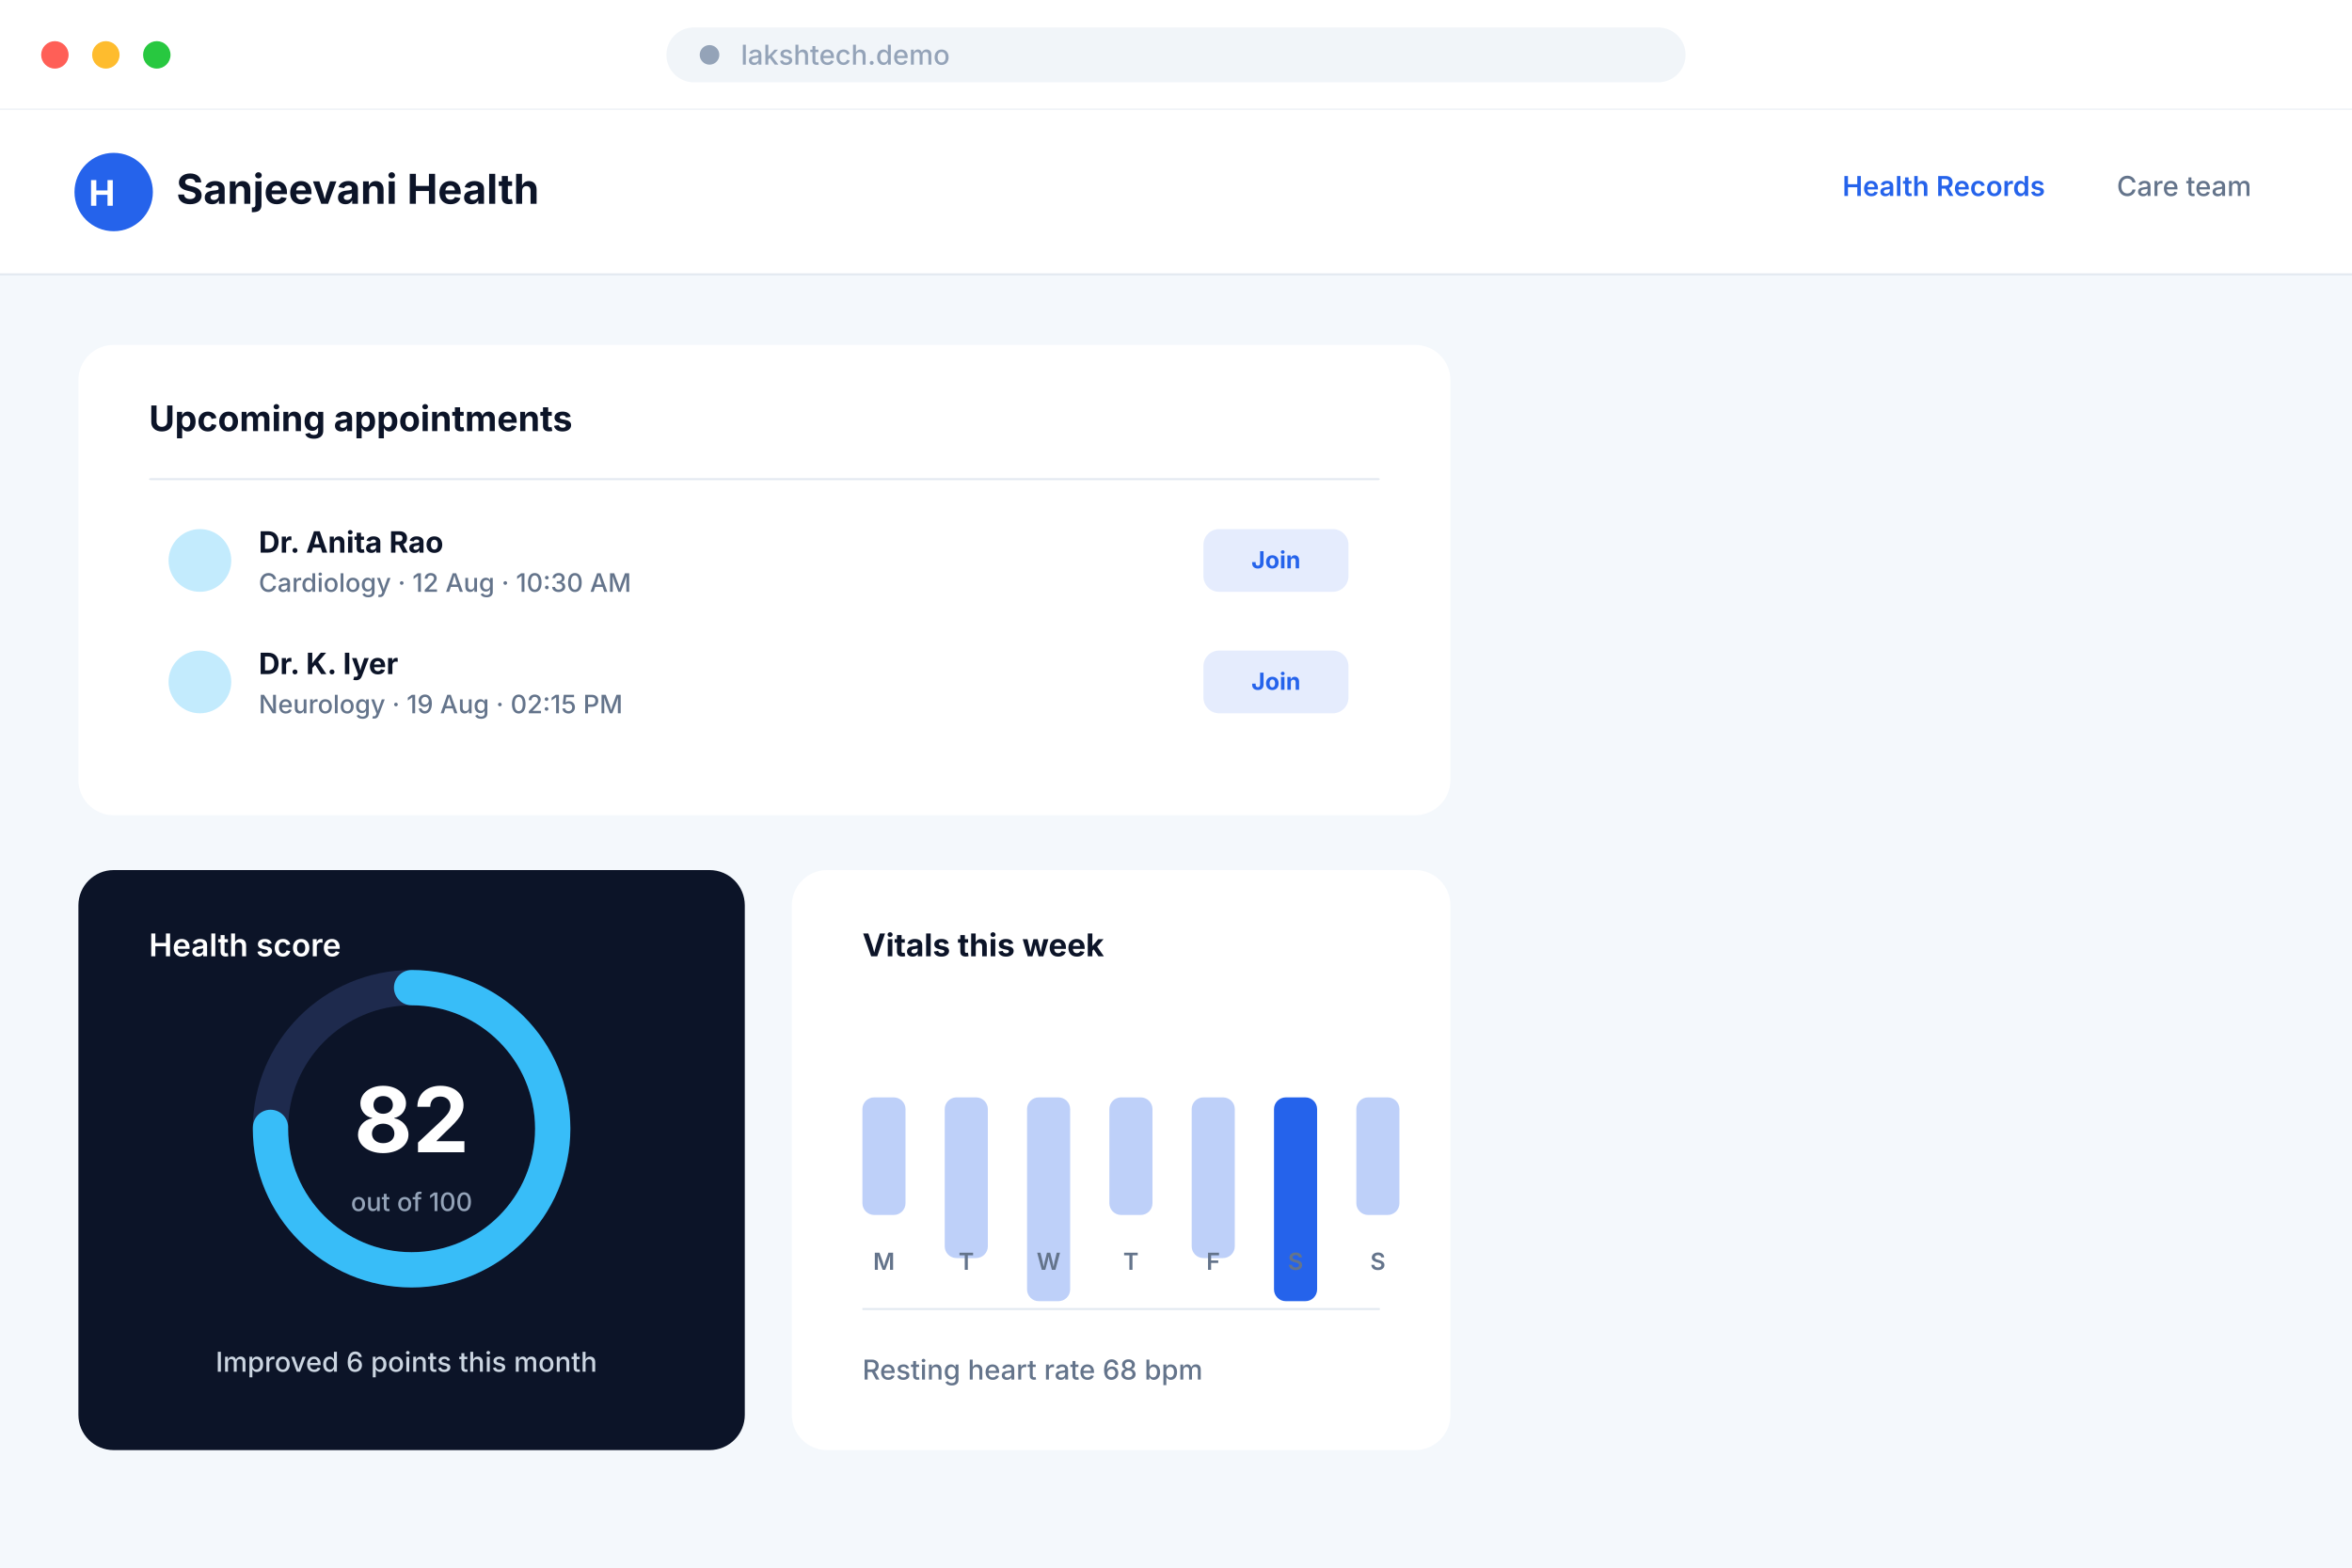
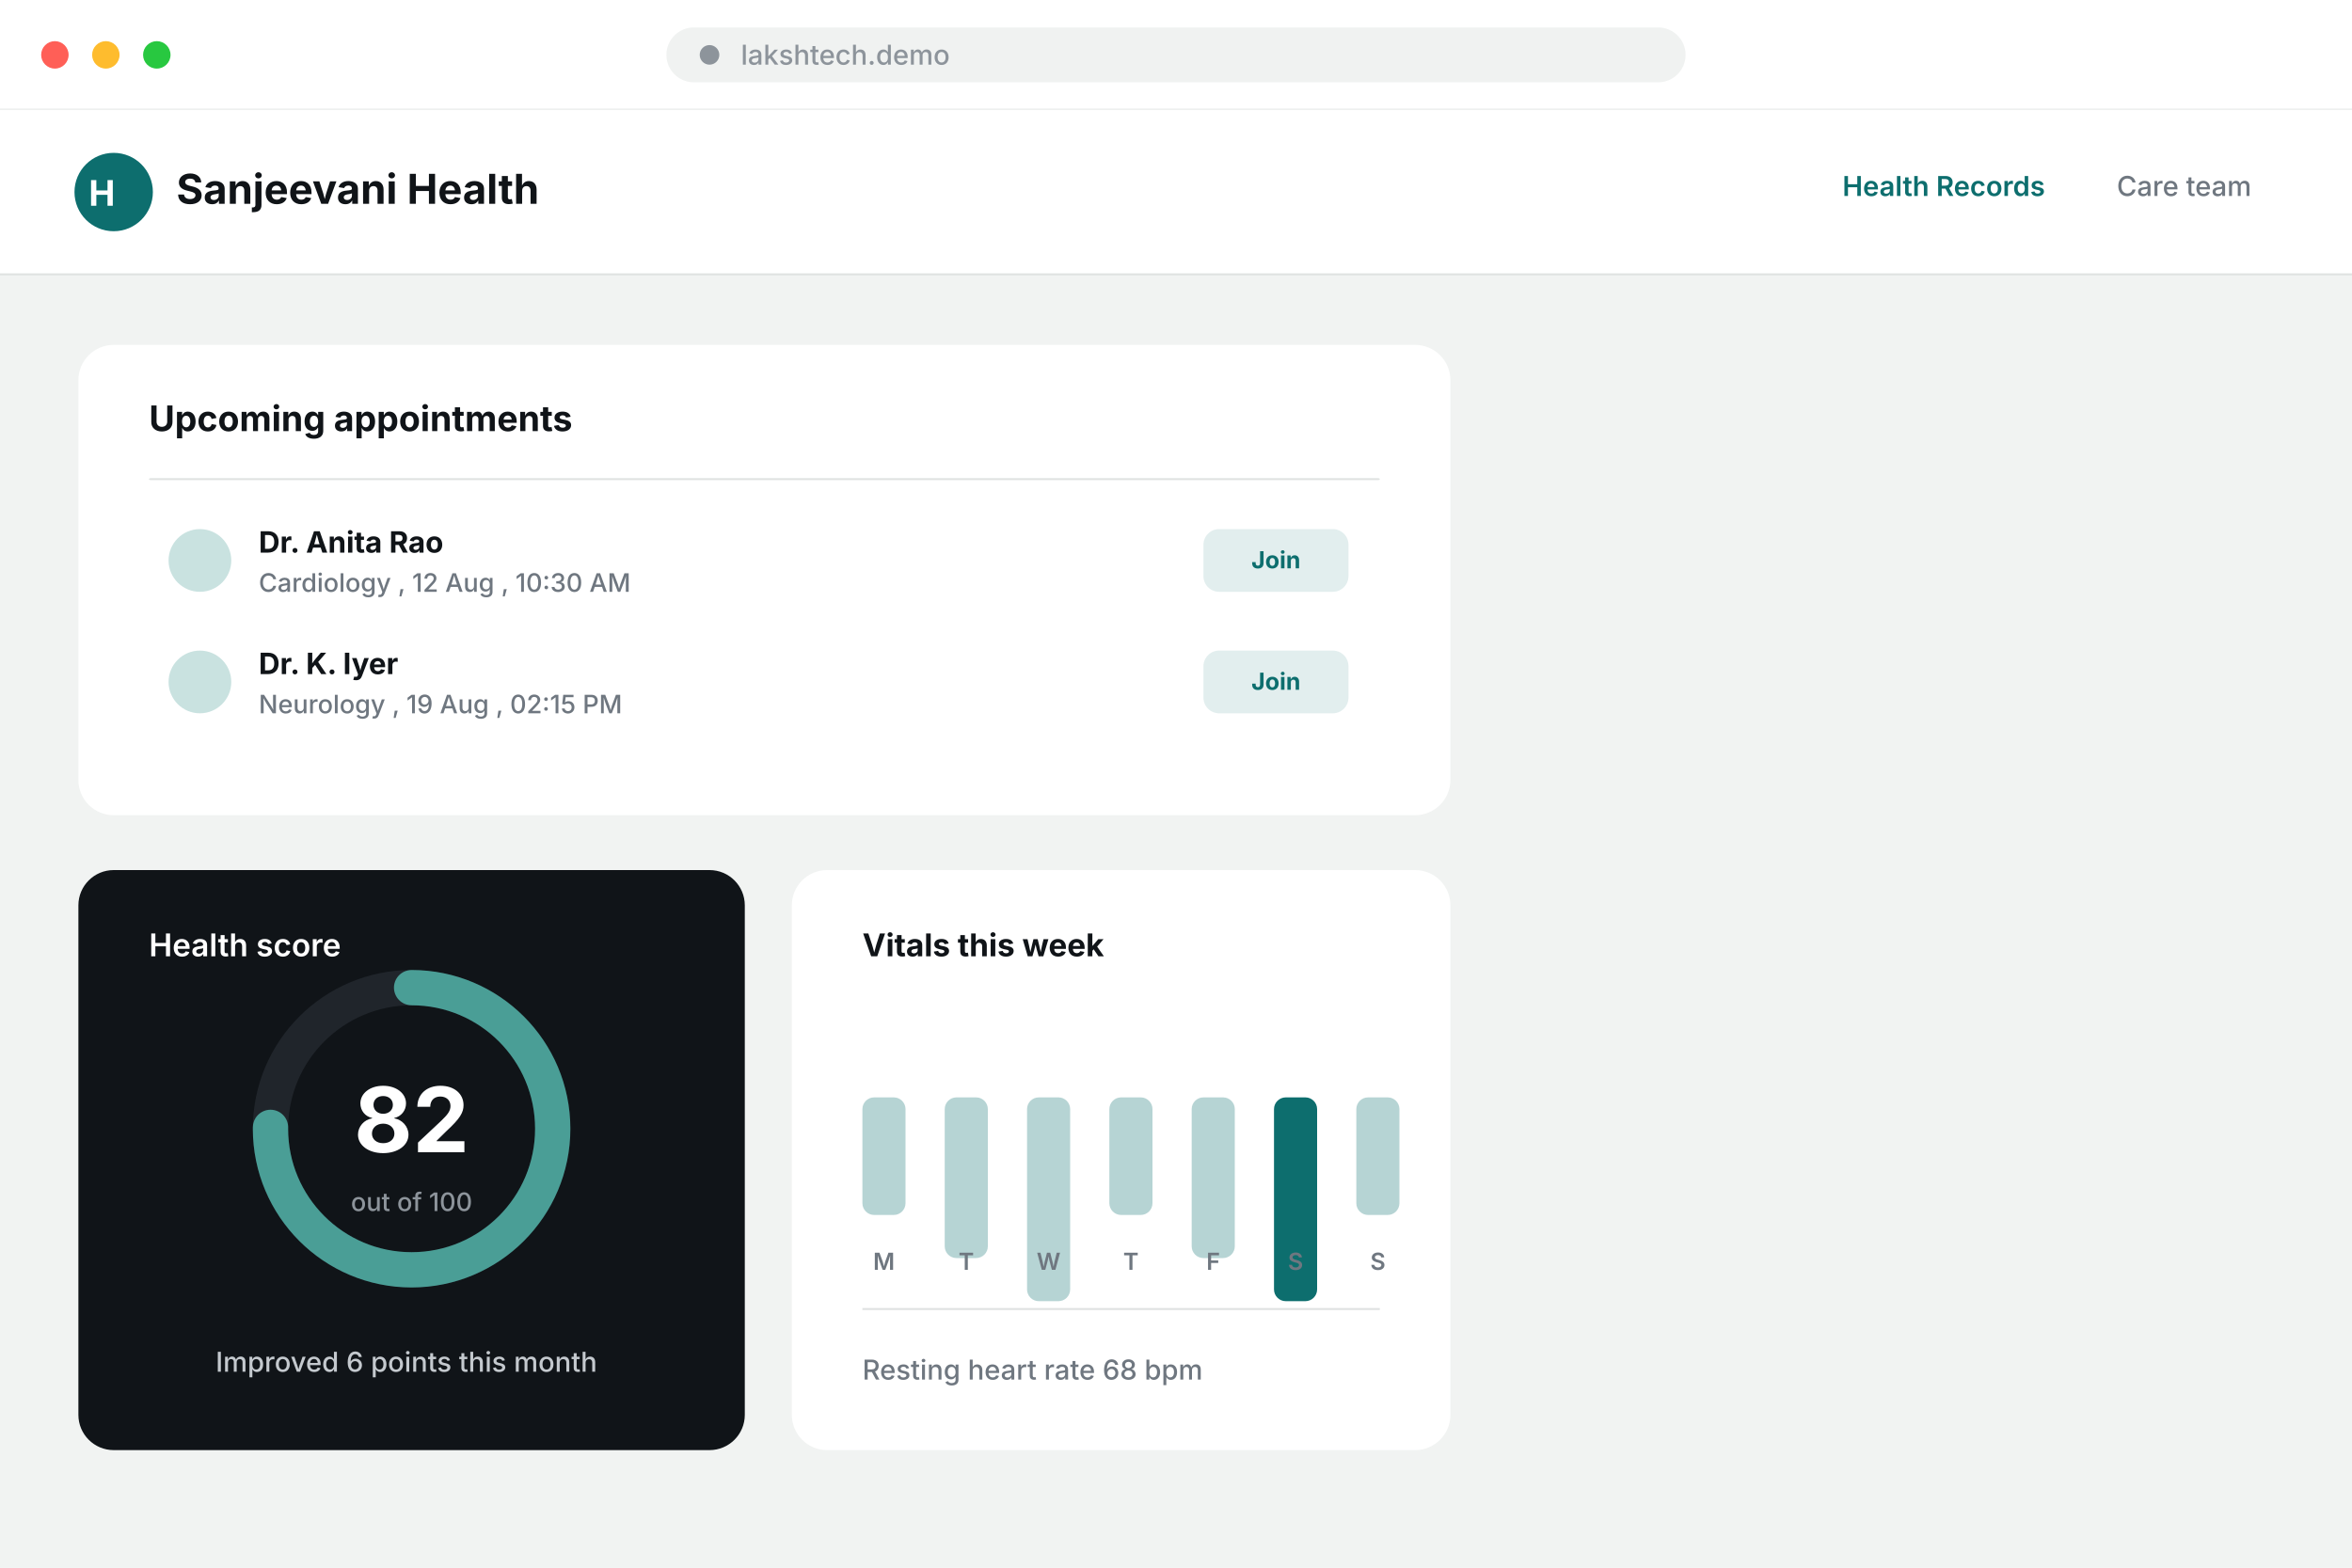
<svg xmlns="http://www.w3.org/2000/svg" viewBox="0 0 1200 800" width="1200" height="800" role="img" aria-label="sanjeevani-health interface mockup">
-   <rect x="0" y="0" width="1200" height="800" rx="0" fill="#F0F9FF" />
+   <rect x="0" y="0" width="1200" height="800" rx="0" fill="#eaf2f1" />
  <defs>
    <linearGradient id="bgGrad" x1="0" y1="0" x2="1" y2="1">
-       <stop offset="0%" stop-color="#F0F9FF" />
+       <stop offset="0%" stop-color="#eaf2f1" />
      <stop offset="100%" stop-color="#FFFFFF" />
    </linearGradient>
  </defs>
  <rect x="0" y="0" width="1200" height="800" rx="0" fill="url(#bgGrad)" />
-   <rect x="0" y="0" width="1200" height="800" rx="0" fill="#F7F9FC" />
+   <rect x="0" y="0" width="1200" height="800" rx="0" fill="#f4f5f4" />
  <rect x="0" y="0" width="1200" height="56" rx="0" fill="#FFFFFF" />
-   <line x1="0" y1="56" x2="1200" y2="56" stroke="#E2E8F0" stroke-width="1" />
+   <line x1="0" y1="56" x2="1200" y2="56" stroke="#dfe2e1" stroke-width="1" />
  <circle cx="28" cy="28" r="7" fill="#FF5F57" />
  <circle cx="54" cy="28" r="7" fill="#FEBC2E" />
  <circle cx="80" cy="28" r="7" fill="#28C840" />
-   <rect x="340" y="14" width="520" height="28" rx="14" fill="#F1F5F9" />
-   <circle cx="362" cy="28" r="5" fill="#94A3B8" />
-   <text x="378" y="33" font-family="Inter, Segoe UI, Arial, sans-serif" font-size="14" font-weight="500" fill="#94A3B8" text-anchor="start">lakshtech.demo</text>
-   <rect x="0" y="56" width="1200" height="744" rx="0" fill="#F4F8FC" />
+   <rect x="340" y="14" width="520" height="28" rx="14" fill="#f0f2f1" />
+   <circle cx="362" cy="28" r="5" fill="#8d949b" />
+   <text x="378" y="33" font-family="Inter, Segoe UI, Arial, sans-serif" font-size="14" font-weight="500" fill="#8d949b" text-anchor="start">lakshtech.demo</text>
+   <rect x="0" y="56" width="1200" height="744" rx="0" fill="#f1f3f2" />
  <rect x="0" y="56" width="1200" height="84" rx="0" fill="#FFFFFF" />
-   <line x1="0" y1="140" x2="1200" y2="140" stroke="#E2E8F0" stroke-width="1" />
-   <circle cx="58" cy="98" r="20" fill="#2563EB" />
+   <line x1="0" y1="140" x2="1200" y2="140" stroke="#dfe2e1" stroke-width="1" />
+   <circle cx="58" cy="98" r="20" fill="#0d6e6e" />
  <text x="52" y="105" font-family="Inter, Segoe UI, Arial, sans-serif" font-size="18" font-weight="700" fill="#FFFFFF" text-anchor="middle">H</text>
-   <text x="90" y="104" font-family="Inter, Segoe UI, Arial, sans-serif" font-size="21" font-weight="700" fill="#0C1428" text-anchor="start">Sanjeevani Health</text>
-   <text x="940" y="100" font-family="Inter, Segoe UI, Arial, sans-serif" font-size="14" font-weight="600" fill="#2563EB" text-anchor="start">Health Records</text>
-   <text x="1080" y="100" font-family="Inter, Segoe UI, Arial, sans-serif" font-size="14" font-weight="500" fill="#64748B" text-anchor="start">Care team</text>
+   <text x="90" y="104" font-family="Inter, Segoe UI, Arial, sans-serif" font-size="21" font-weight="700" fill="#101418" text-anchor="start">Sanjeevani Health</text>
+   <text x="940" y="100" font-family="Inter, Segoe UI, Arial, sans-serif" font-size="14" font-weight="600" fill="#0d6e6e" text-anchor="start">Health Records</text>
+   <text x="1080" y="100" font-family="Inter, Segoe UI, Arial, sans-serif" font-size="14" font-weight="500" fill="#6f7780" text-anchor="start">Care team</text>
  <rect x="40" y="176" width="700" height="240" rx="18" fill="#FFFFFF" />
-   <text x="76" y="220" font-family="Inter, Segoe UI, Arial, sans-serif" font-size="18" font-weight="700" fill="#0C1428" text-anchor="start">Upcoming appointments</text>
-   <rect x="76" y="244" width="628" height="1" rx="1" fill="#E2E8F0" />
-   <circle cx="102" cy="286" r="16" fill="rgba(56,189,248,.3)" />
-   <text x="132" y="282" font-family="Inter, Segoe UI, Arial, sans-serif" font-size="15" font-weight="700" fill="#0C1428" text-anchor="start">Dr. Anita Rao</text>
-   <text x="132" y="302" font-family="Inter, Segoe UI, Arial, sans-serif" font-size="13" font-weight="500" fill="#64748B" text-anchor="start">Cardiology · 12 Aug · 10:30 AM</text>
-   <rect x="614" y="270" width="74" height="32" rx="8" fill="rgba(37,99,235,.12)" />
-   <text x="651" y="290" font-family="Inter, Segoe UI, Arial, sans-serif" font-size="12" font-weight="700" fill="#2563EB" text-anchor="middle">Join</text>
-   <circle cx="102" cy="348" r="16" fill="rgba(56,189,248,.3)" />
-   <text x="132" y="344" font-family="Inter, Segoe UI, Arial, sans-serif" font-size="15" font-weight="700" fill="#0C1428" text-anchor="start">Dr. K. Iyer</text>
-   <text x="132" y="364" font-family="Inter, Segoe UI, Arial, sans-serif" font-size="13" font-weight="500" fill="#64748B" text-anchor="start">Neurology · 19 Aug · 02:15 PM</text>
-   <rect x="614" y="332" width="74" height="32" rx="8" fill="rgba(37,99,235,.12)" />
-   <text x="651" y="352" font-family="Inter, Segoe UI, Arial, sans-serif" font-size="12" font-weight="700" fill="#2563EB" text-anchor="middle">Join</text>
-   <rect x="40" y="444" width="340" height="296" rx="18" fill="#0C1428" />
+   <text x="76" y="220" font-family="Inter, Segoe UI, Arial, sans-serif" font-size="18" font-weight="700" fill="#101418" text-anchor="start">Upcoming appointments</text>
+   <rect x="76" y="244" width="628" height="1" rx="1" fill="#dfe2e1" />
+   <circle cx="102" cy="286" r="16" fill="rgba(74,158,150,.3)" />
+   <text x="132" y="282" font-family="Inter, Segoe UI, Arial, sans-serif" font-size="15" font-weight="700" fill="#101418" text-anchor="start">Dr. Anita Rao</text>
+   <text x="132" y="302" font-family="Inter, Segoe UI, Arial, sans-serif" font-size="13" font-weight="500" fill="#6f7780" text-anchor="start">Cardiology , 12 Aug , 10:30 AM</text>
+   <rect x="614" y="270" width="74" height="32" rx="8" fill="rgba(13,110,110,.12)" />
+   <text x="651" y="290" font-family="Inter, Segoe UI, Arial, sans-serif" font-size="12" font-weight="700" fill="#0d6e6e" text-anchor="middle">Join</text>
+   <circle cx="102" cy="348" r="16" fill="rgba(74,158,150,.3)" />
+   <text x="132" y="344" font-family="Inter, Segoe UI, Arial, sans-serif" font-size="15" font-weight="700" fill="#101418" text-anchor="start">Dr. K. Iyer</text>
+   <text x="132" y="364" font-family="Inter, Segoe UI, Arial, sans-serif" font-size="13" font-weight="500" fill="#6f7780" text-anchor="start">Neurology , 19 Aug , 02:15 PM</text>
+   <rect x="614" y="332" width="74" height="32" rx="8" fill="rgba(13,110,110,.12)" />
+   <text x="651" y="352" font-family="Inter, Segoe UI, Arial, sans-serif" font-size="12" font-weight="700" fill="#0d6e6e" text-anchor="middle">Join</text>
+   <rect x="40" y="444" width="340" height="296" rx="18" fill="#101418" />
  <text x="76" y="488" font-family="Inter, Segoe UI, Arial, sans-serif" font-size="16" font-weight="600" fill="#FFFFFF" text-anchor="start">Health score</text>
-   <circle cx="210" cy="576" r="72" fill="none" stroke="#1E2A4D" stroke-width="18" />
-   <circle cx="210" cy="576" r="72" fill="none" stroke="#38BDF8" stroke-width="18" stroke-linecap="round" stroke-dasharray="340 452" transform="rotate(-90 210 576)" />
+   <circle cx="210" cy="576" r="72" fill="none" stroke="#20252b" stroke-width="18" />
+   <circle cx="210" cy="576" r="72" fill="none" stroke="#4a9e96" stroke-width="18" stroke-linecap="round" stroke-dasharray="340 452" transform="rotate(-90 210 576)" />
  <text x="210" y="588" font-family="Inter, Segoe UI, Arial, sans-serif" font-size="46" font-weight="700" fill="#FFFFFF" text-anchor="middle">82</text>
-   <text x="210" y="618" font-family="Inter, Segoe UI, Arial, sans-serif" font-size="13" font-weight="500" fill="#94A3B8" text-anchor="middle">out of 100</text>
-   <text x="110" y="700" font-family="Inter, Segoe UI, Arial, sans-serif" font-size="14" font-weight="500" fill="#CBD5E1" text-anchor="start">Improved 6 points this month</text>
+   <text x="210" y="618" font-family="Inter, Segoe UI, Arial, sans-serif" font-size="13" font-weight="500" fill="#8d949b" text-anchor="middle">out of 100</text>
+   <text x="110" y="700" font-family="Inter, Segoe UI, Arial, sans-serif" font-size="14" font-weight="500" fill="#c4c9ce" text-anchor="start">Improved 6 points this month</text>
  <rect x="404" y="444" width="336" height="296" rx="18" fill="#FFFFFF" />
-   <text x="440" y="488" font-family="Inter, Segoe UI, Arial, sans-serif" font-size="16" font-weight="700" fill="#0C1428" text-anchor="start">Vitals this week</text>
-   <rect x="440" y="560" width="22" height="60" rx="6" fill="rgba(37,99,235,.3)" />
-   <text x="451" y="648" font-family="Inter, Segoe UI, Arial, sans-serif" font-size="12" font-weight="600" fill="#64748B" text-anchor="middle">M</text>
-   <rect x="482" y="560" width="22" height="82" rx="6" fill="rgba(37,99,235,.3)" />
-   <text x="493" y="648" font-family="Inter, Segoe UI, Arial, sans-serif" font-size="12" font-weight="600" fill="#64748B" text-anchor="middle">T</text>
-   <rect x="524" y="560" width="22" height="104" rx="6" fill="rgba(37,99,235,.3)" />
-   <text x="535" y="648" font-family="Inter, Segoe UI, Arial, sans-serif" font-size="12" font-weight="600" fill="#64748B" text-anchor="middle">W</text>
-   <rect x="566" y="560" width="22" height="60" rx="6" fill="rgba(37,99,235,.3)" />
-   <text x="577" y="648" font-family="Inter, Segoe UI, Arial, sans-serif" font-size="12" font-weight="600" fill="#64748B" text-anchor="middle">T</text>
-   <rect x="608" y="560" width="22" height="82" rx="6" fill="rgba(37,99,235,.3)" />
-   <text x="619" y="648" font-family="Inter, Segoe UI, Arial, sans-serif" font-size="12" font-weight="600" fill="#64748B" text-anchor="middle">F</text>
-   <rect x="650" y="560" width="22" height="104" rx="6" fill="#2563EB" />
-   <text x="661" y="648" font-family="Inter, Segoe UI, Arial, sans-serif" font-size="12" font-weight="600" fill="#64748B" text-anchor="middle">S</text>
-   <rect x="692" y="560" width="22" height="60" rx="6" fill="rgba(37,99,235,.3)" />
-   <text x="703" y="648" font-family="Inter, Segoe UI, Arial, sans-serif" font-size="12" font-weight="600" fill="#64748B" text-anchor="middle">S</text>
-   <line x1="440" y1="668" x2="704" y2="668" stroke="#E2E8F0" stroke-width="1" />
-   <text x="440" y="704" font-family="Inter, Segoe UI, Arial, sans-serif" font-size="14" font-weight="500" fill="#64748B" text-anchor="start">Resting heart rate 68 bpm</text>
+   <text x="440" y="488" font-family="Inter, Segoe UI, Arial, sans-serif" font-size="16" font-weight="700" fill="#101418" text-anchor="start">Vitals this week</text>
+   <rect x="440" y="560" width="22" height="60" rx="6" fill="rgba(13,110,110,.3)" />
+   <text x="451" y="648" font-family="Inter, Segoe UI, Arial, sans-serif" font-size="12" font-weight="600" fill="#6f7780" text-anchor="middle">M</text>
+   <rect x="482" y="560" width="22" height="82" rx="6" fill="rgba(13,110,110,.3)" />
+   <text x="493" y="648" font-family="Inter, Segoe UI, Arial, sans-serif" font-size="12" font-weight="600" fill="#6f7780" text-anchor="middle">T</text>
+   <rect x="524" y="560" width="22" height="104" rx="6" fill="rgba(13,110,110,.3)" />
+   <text x="535" y="648" font-family="Inter, Segoe UI, Arial, sans-serif" font-size="12" font-weight="600" fill="#6f7780" text-anchor="middle">W</text>
+   <rect x="566" y="560" width="22" height="60" rx="6" fill="rgba(13,110,110,.3)" />
+   <text x="577" y="648" font-family="Inter, Segoe UI, Arial, sans-serif" font-size="12" font-weight="600" fill="#6f7780" text-anchor="middle">T</text>
+   <rect x="608" y="560" width="22" height="82" rx="6" fill="rgba(13,110,110,.3)" />
+   <text x="619" y="648" font-family="Inter, Segoe UI, Arial, sans-serif" font-size="12" font-weight="600" fill="#6f7780" text-anchor="middle">F</text>
+   <rect x="650" y="560" width="22" height="104" rx="6" fill="#0d6e6e" />
+   <text x="661" y="648" font-family="Inter, Segoe UI, Arial, sans-serif" font-size="12" font-weight="600" fill="#6f7780" text-anchor="middle">S</text>
+   <rect x="692" y="560" width="22" height="60" rx="6" fill="rgba(13,110,110,.3)" />
+   <text x="703" y="648" font-family="Inter, Segoe UI, Arial, sans-serif" font-size="12" font-weight="600" fill="#6f7780" text-anchor="middle">S</text>
+   <line x1="440" y1="668" x2="704" y2="668" stroke="#dfe2e1" stroke-width="1" />
+   <text x="440" y="704" font-family="Inter, Segoe UI, Arial, sans-serif" font-size="14" font-weight="500" fill="#6f7780" text-anchor="start">Resting heart rate 68 bpm</text>
</svg>
